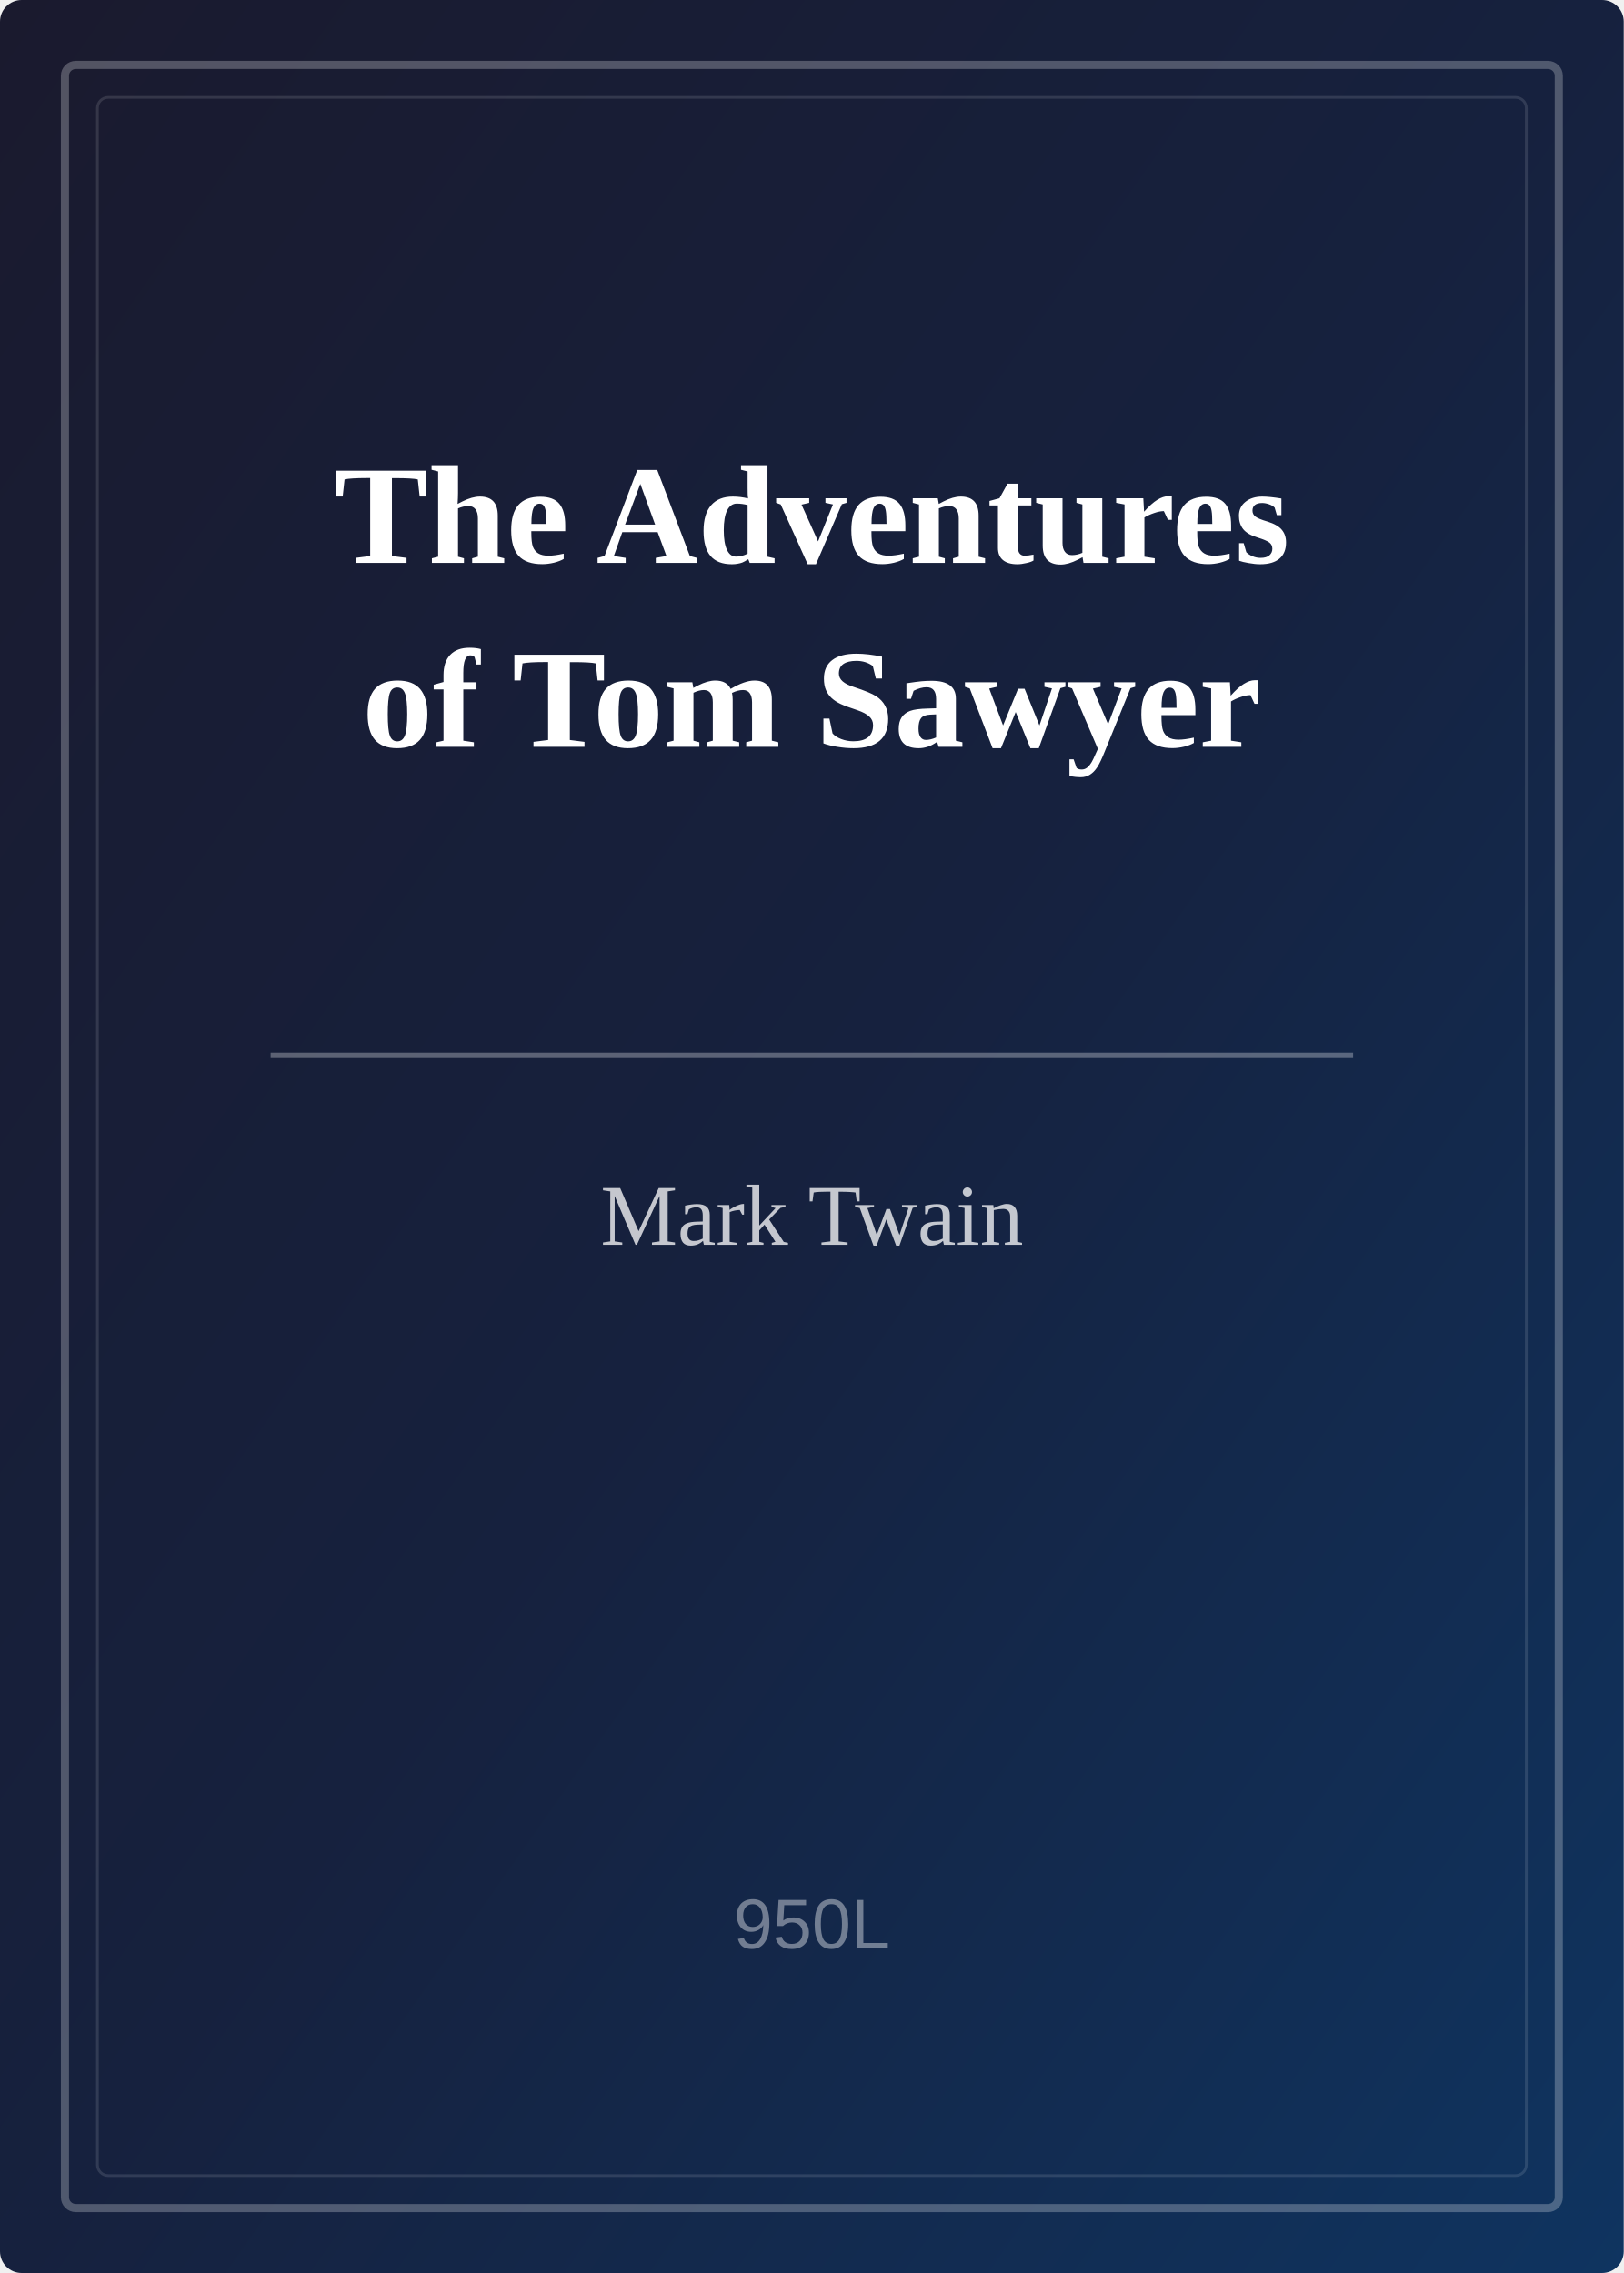
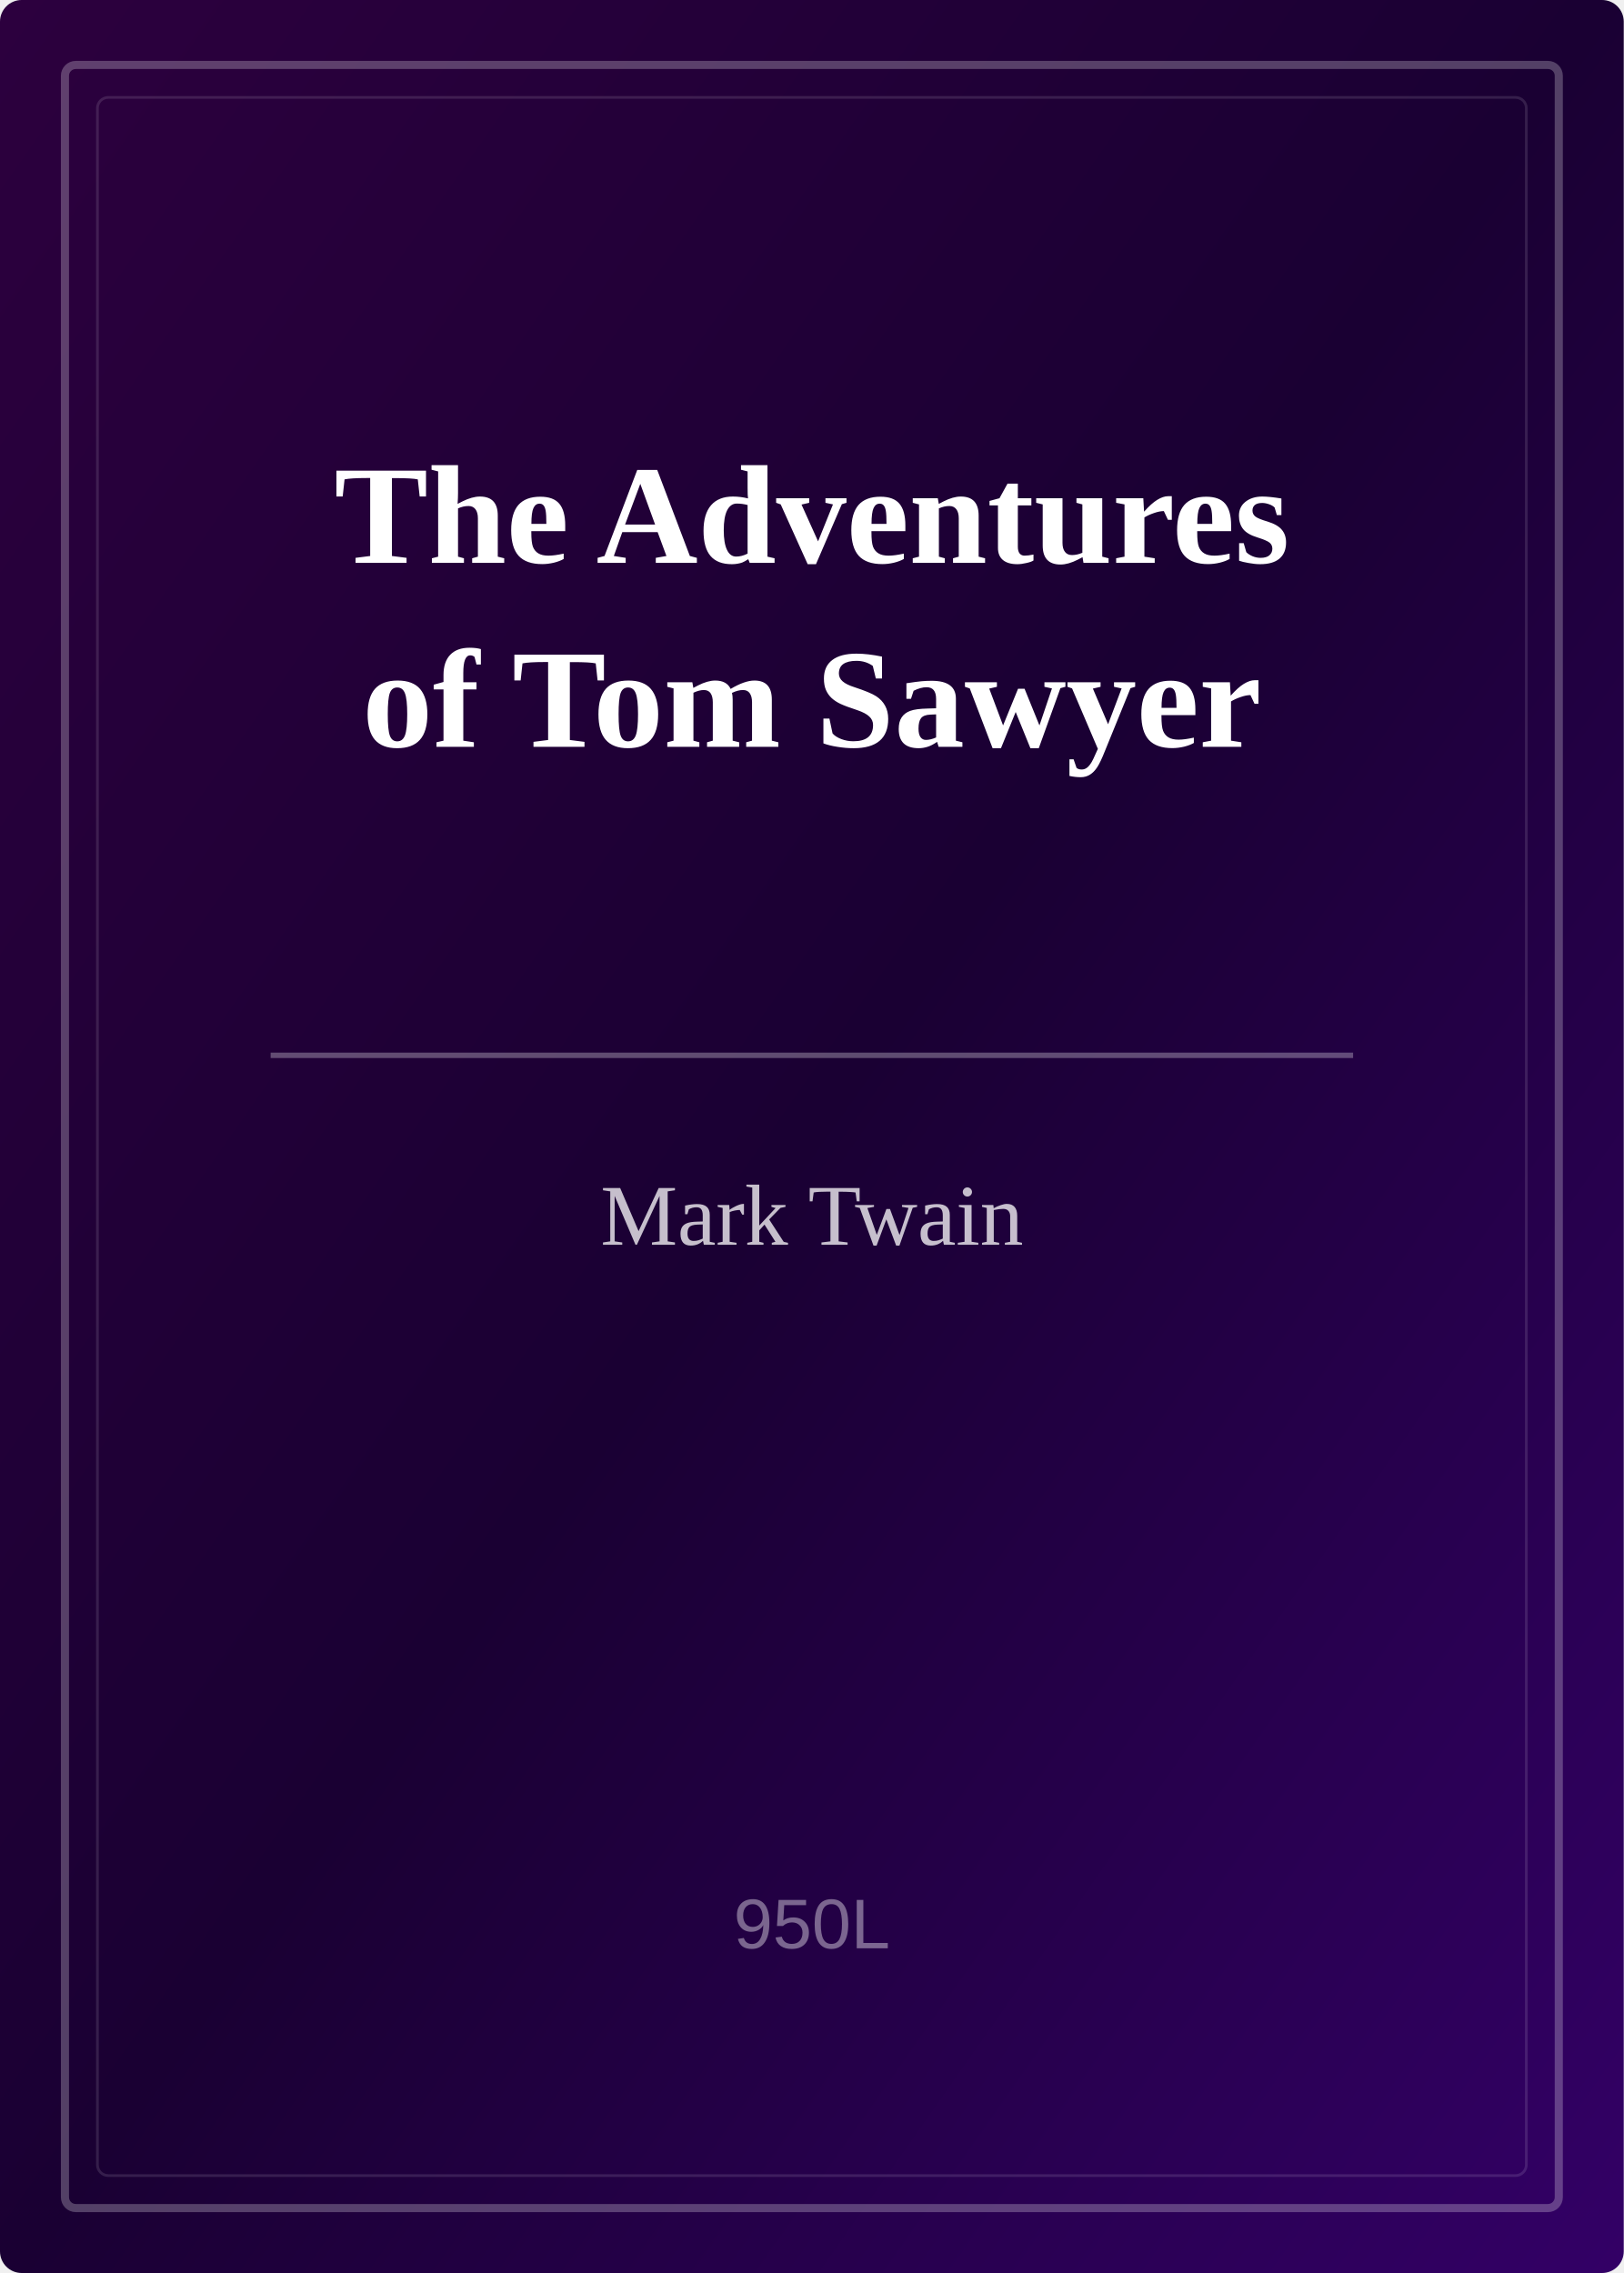
<svg xmlns="http://www.w3.org/2000/svg" width="300" height="420" viewBox="0 0 300 420">
  <defs>
    <linearGradient id="bg" x1="0%" y1="0%" x2="100%" y2="100%">
-       <stop offset="0%" stop-color="#1a1a2e" />
-       <stop offset="50%" stop-color="#16213e" />
-       <stop offset="100%" stop-color="#0f3460" />
+       <stop offset="0%" stop-color="#2c003e" />
+       <stop offset="50%" stop-color="#1a0033" />
+       <stop offset="100%" stop-color="#330066" />
    </linearGradient>
  </defs>
  <rect width="300" height="420" fill="url(#bg)" rx="4" />
  <rect x="12" y="12" width="276" height="396" fill="none" stroke="rgba(255,255,255,0.25)" stroke-width="1.5" rx="2" />
  <rect x="18" y="18" width="264" height="384" fill="none" stroke="rgba(255,255,255,0.12)" stroke-width="0.5" rx="2" />
  <line x1="50" y1="195" x2="250" y2="195" stroke="rgba(255,255,255,0.3)" stroke-width="1" />
  <text x="150" y="104" text-anchor="middle" fill="white" font-family="Georgia, 'Times New Roman', serif" font-size="26" font-weight="bold">The Adventures</text>
  <text x="150" y="138" text-anchor="middle" fill="white" font-family="Georgia, 'Times New Roman', serif" font-size="26" font-weight="bold">of Tom Sawyer</text>
  <text x="150" y="230" text-anchor="middle" fill="rgba(255,255,255,0.75)" font-family="Georgia, 'Times New Roman', serif" font-size="16">Mark Twain</text>
  <text x="150" y="360" text-anchor="middle" fill="rgba(255,255,255,0.4)" font-family="Arial, sans-serif" font-size="13">950L</text>
</svg>
